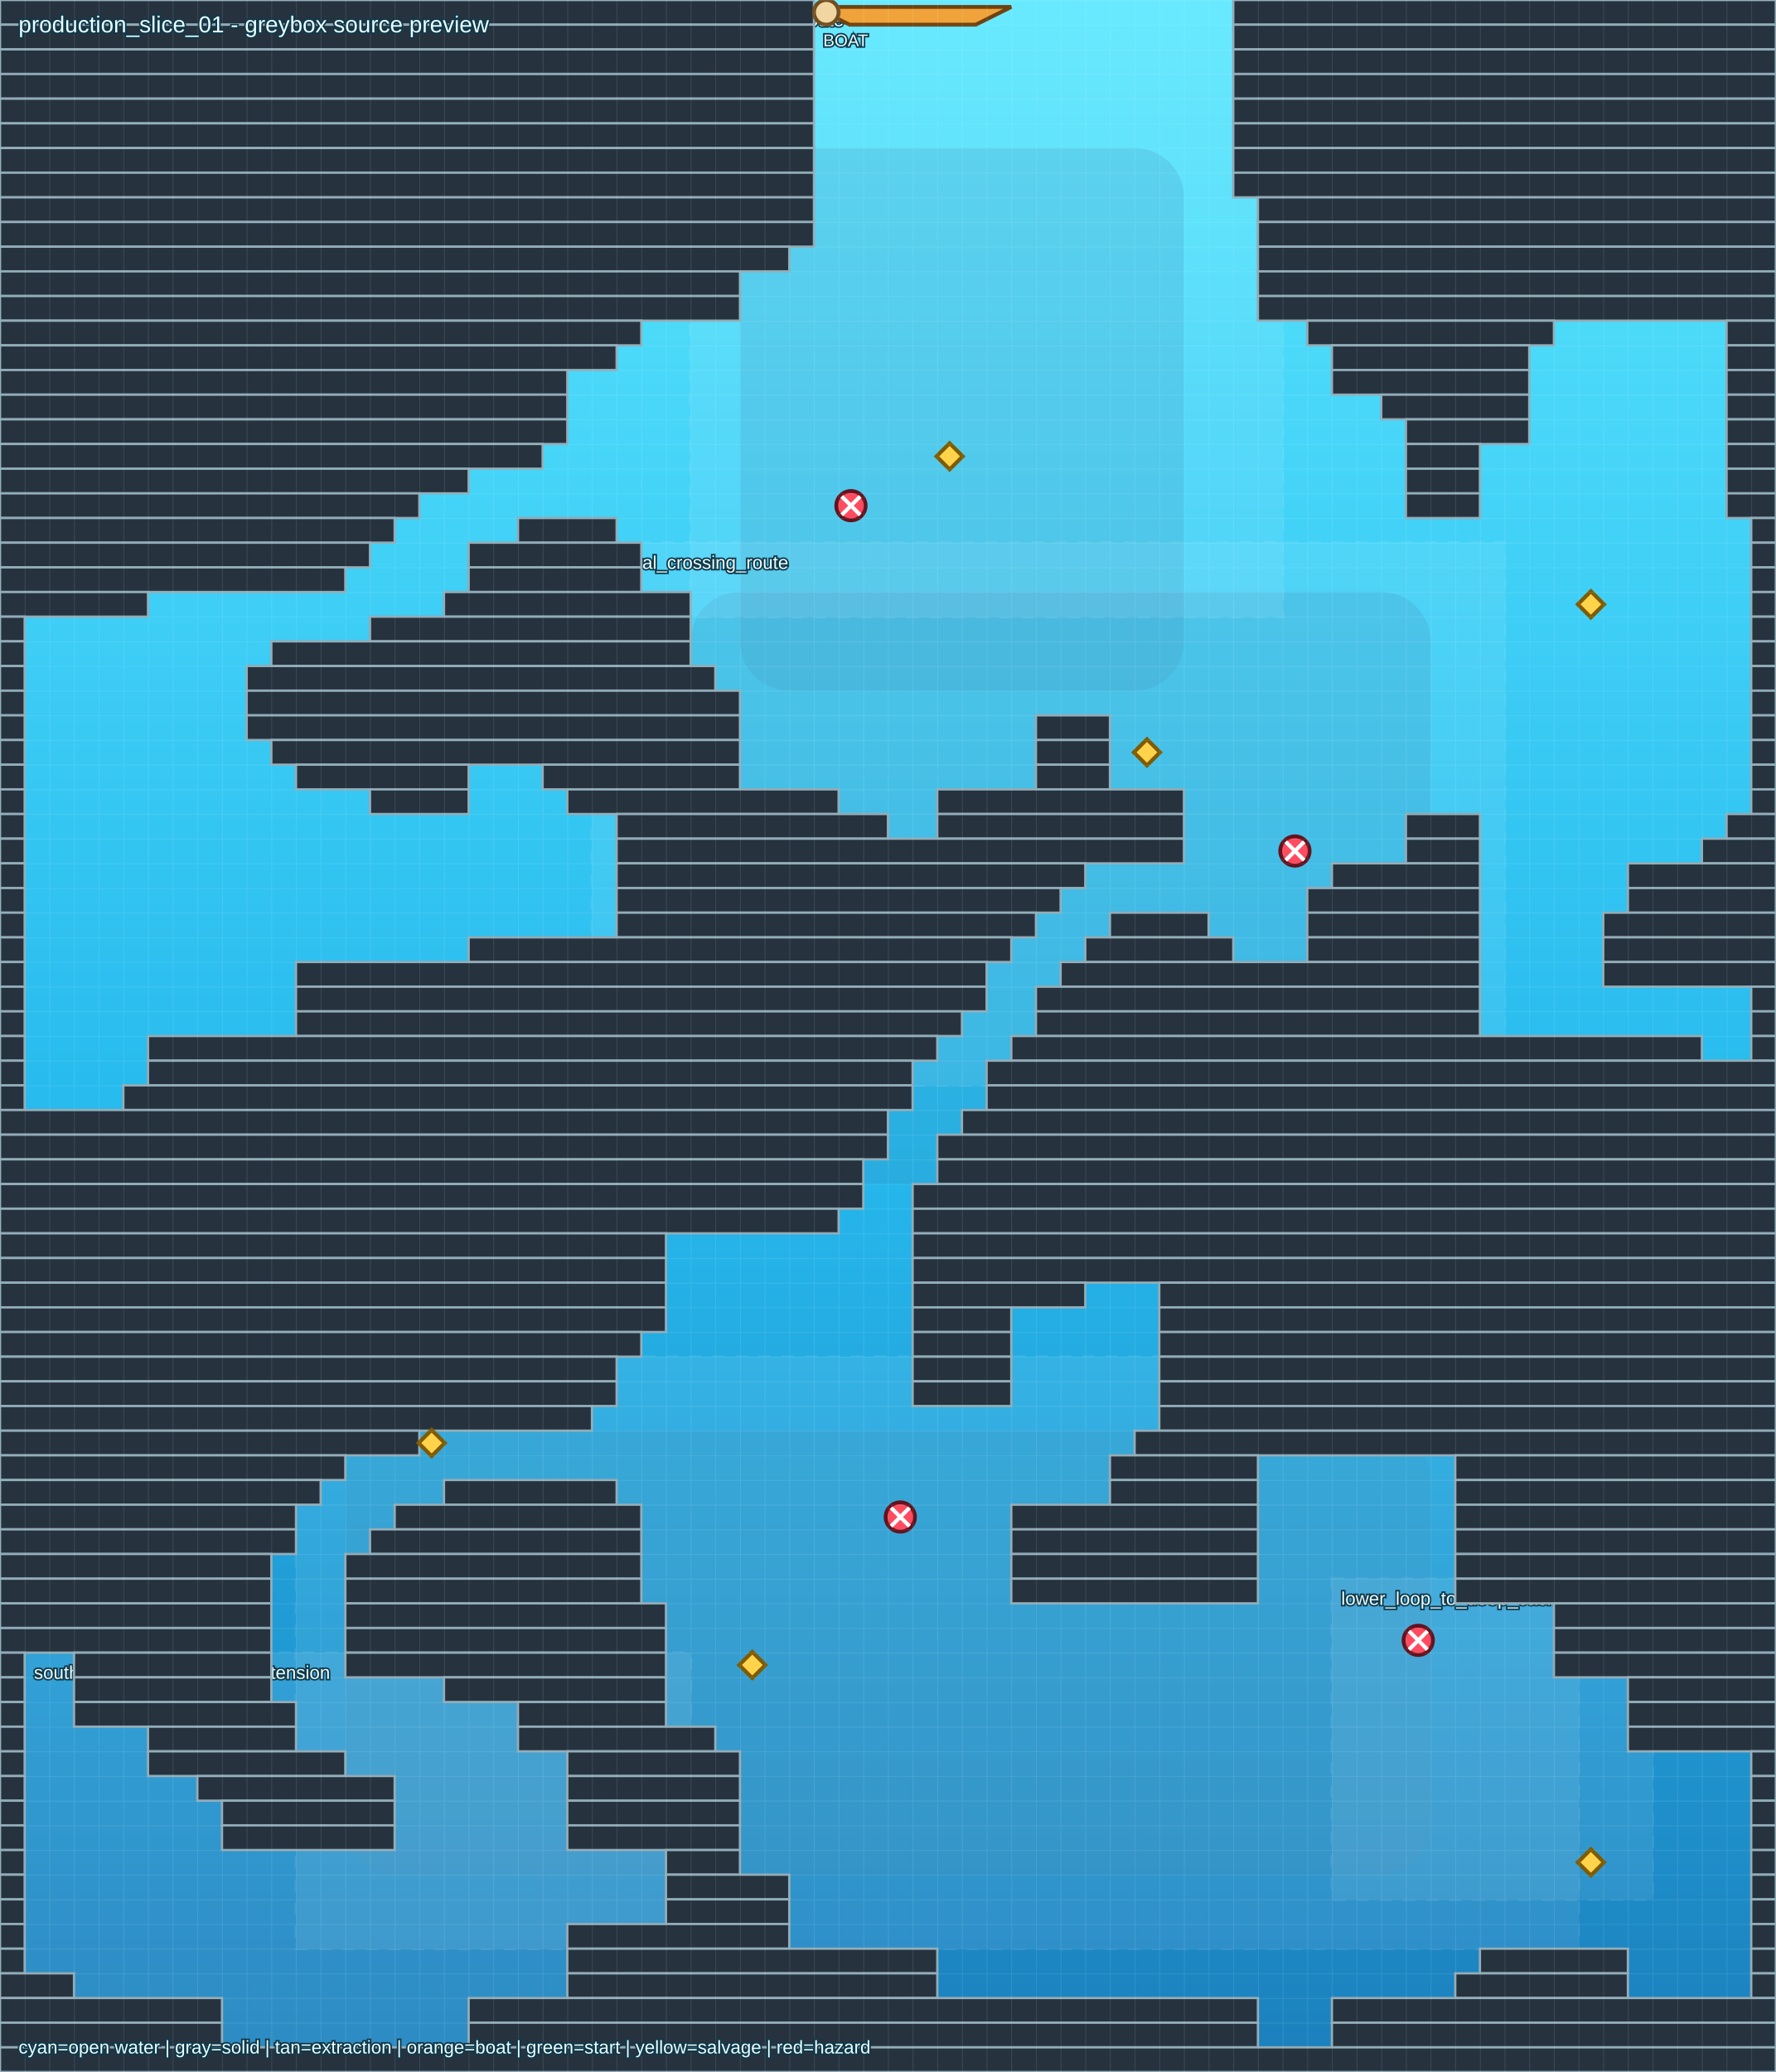
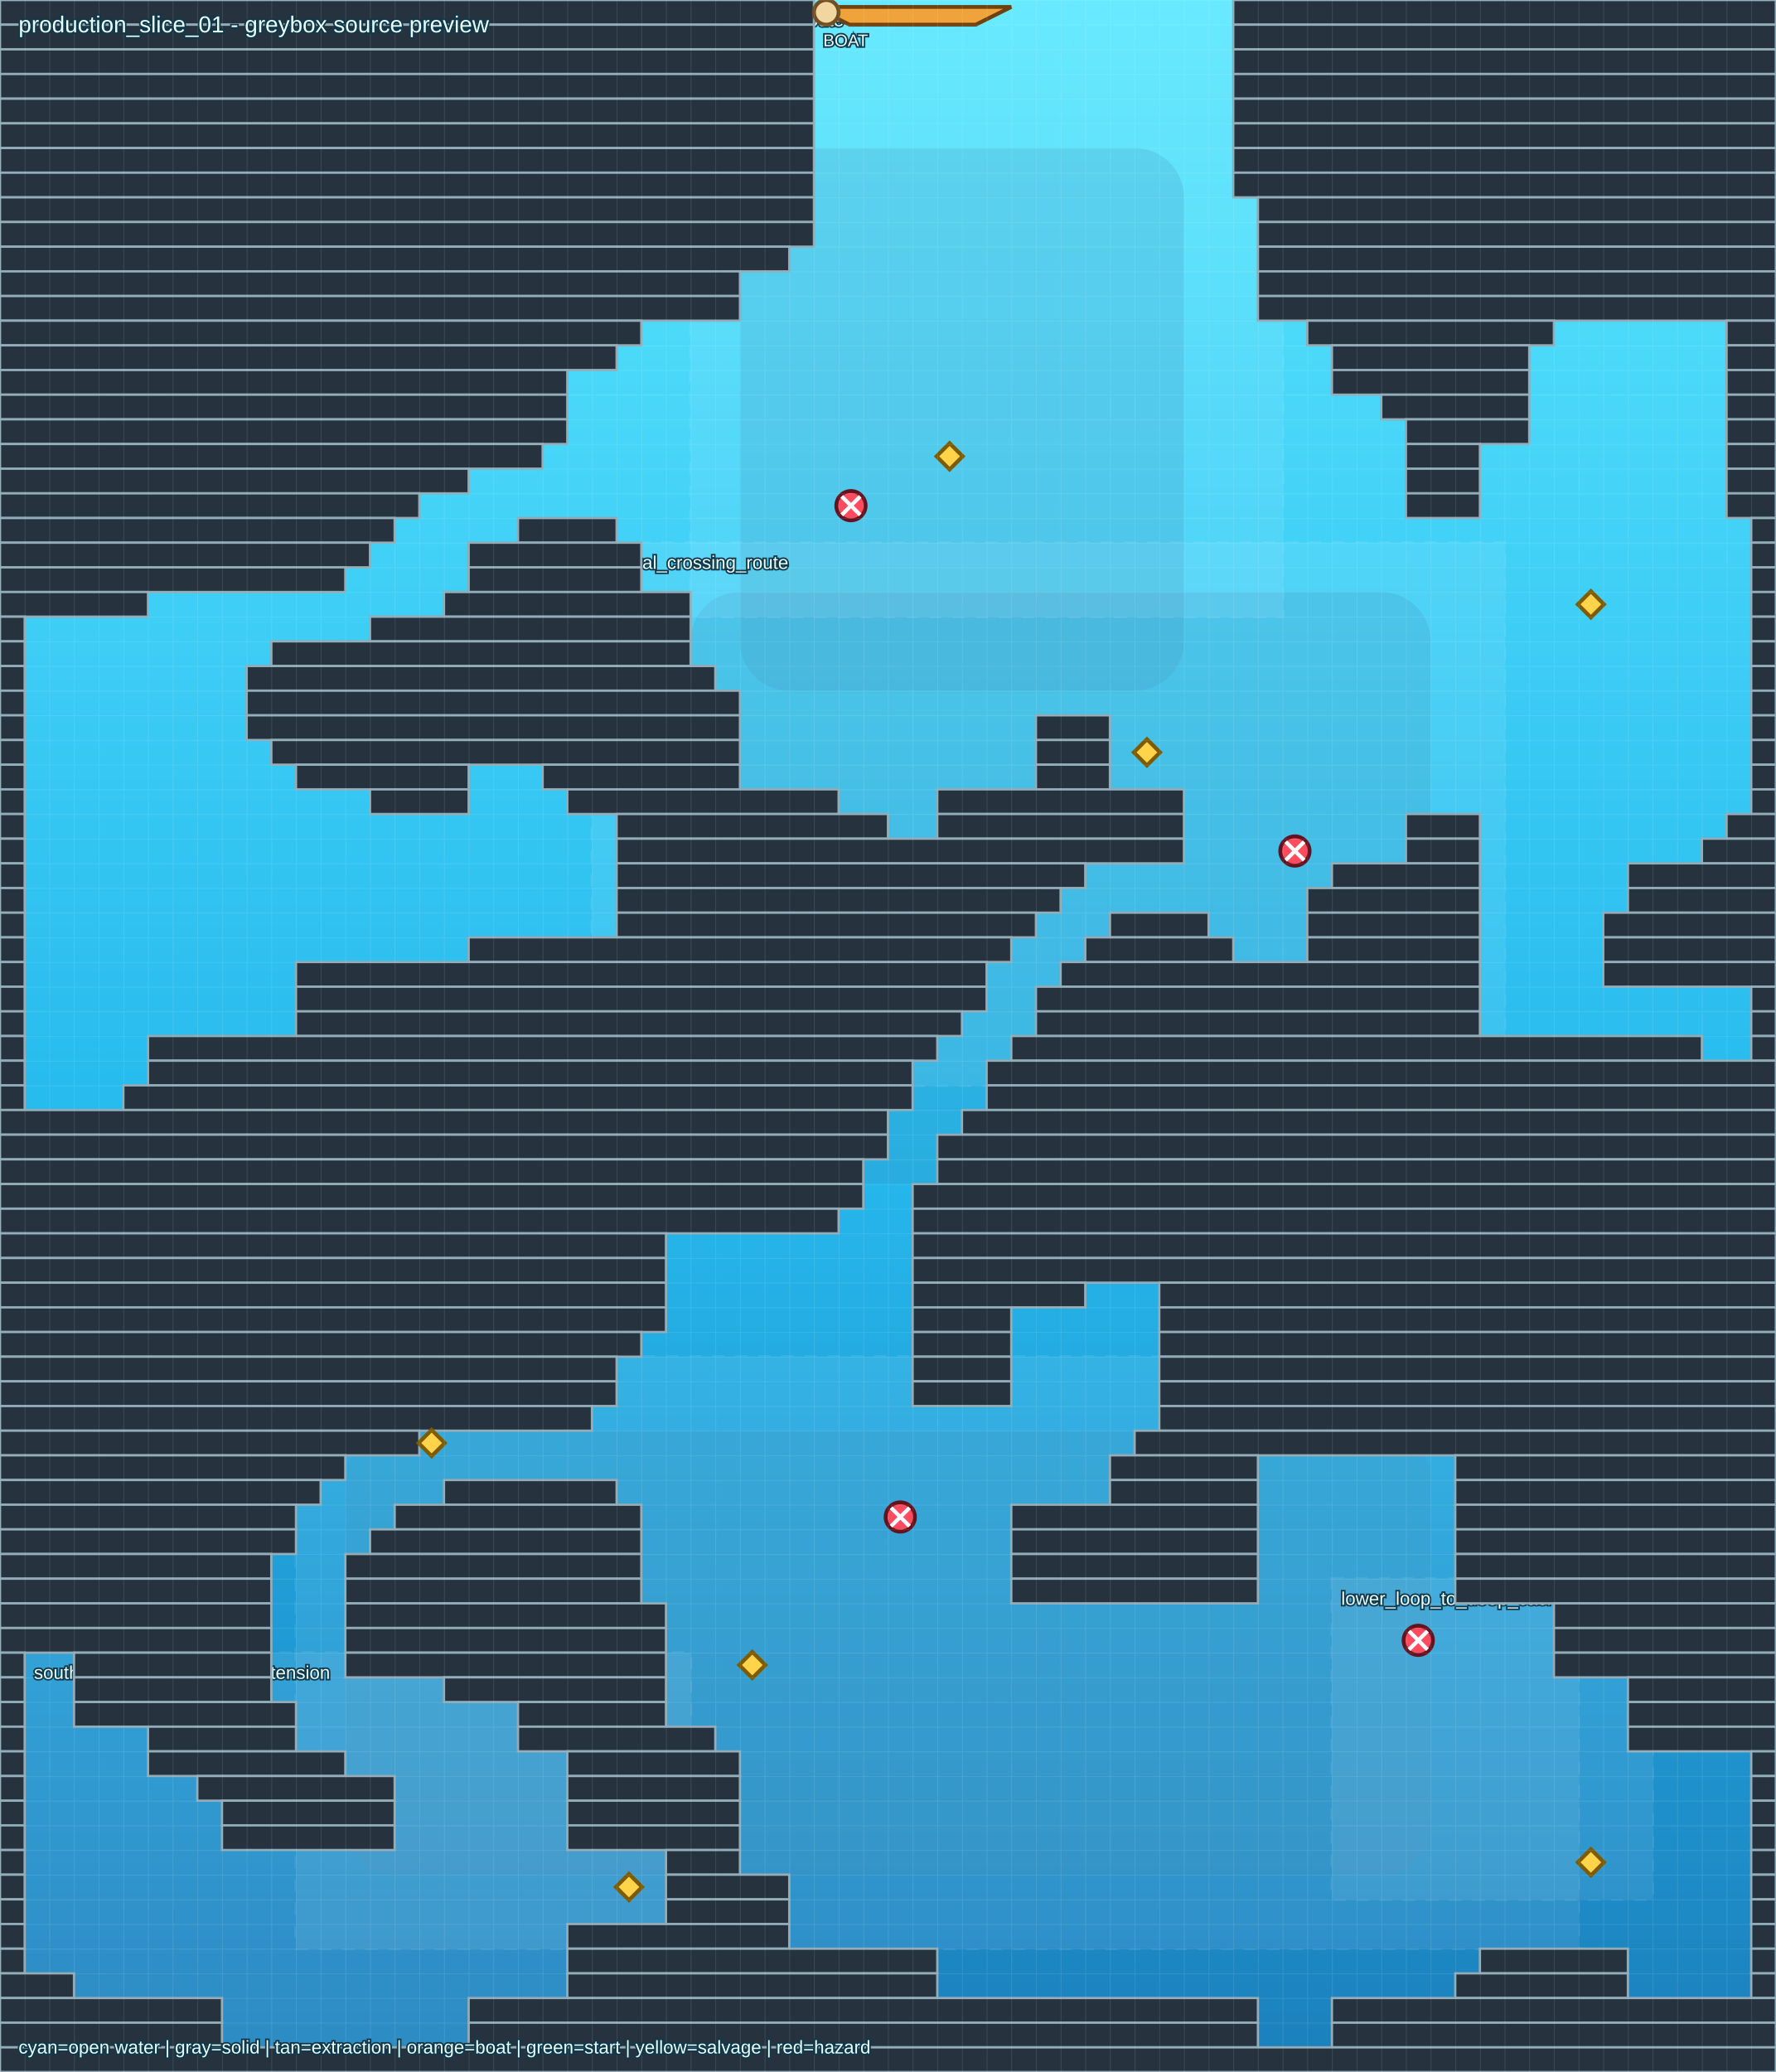
<svg xmlns="http://www.w3.org/2000/svg" viewBox="0 0 2304 2688" width="2304" height="2688">
  <defs>
    <linearGradient id="water" x1="0" y1="0" x2="0" y2="1">
      <stop offset="0%" stop-color="#4ee6ff" />
      <stop offset="55%" stop-color="#13b3ec" />
      <stop offset="100%" stop-color="#0874b7" />
    </linearGradient>
    <pattern id="grid" width="32" height="32" patternUnits="userSpaceOnUse">
      <path d="M 32 0 L 0 0 0 32" fill="none" stroke="#d8f7ff" stroke-width="1" opacity="0.22" />
    </pattern>
  </defs>
  <rect x="0" y="0" width="2304" height="2688" fill="url(#water)" />
  <rect x="960" y="192" width="576" height="704" rx="64" fill="#237fad" opacity="0.22" />
  <rect x="896" y="768" width="960" height="768" rx="64" fill="#237fad" opacity="0.22" />
  <rect x="448" y="1856" width="1408" height="576" rx="64" fill="#237fad" opacity="0.22" />
  <rect x="0" y="0" width="2304" height="2688" fill="#ffffff" opacity="0.08" stroke="#ffffff" stroke-width="4" stroke-dasharray="16 14" />
  <text x="12.0" y="34.0" fill="#eaffff" font-family="Arial, sans-serif" font-size="24" paint-order="stroke" stroke="#10384a" stroke-width="4">production_slice_bounds</text>
  <rect x="896" y="0" width="768" height="800" fill="#ffffff" opacity="0.08" stroke="#ffffff" stroke-width="4" stroke-dasharray="16 14" />
  <text x="908.0" y="34.0" fill="#eaffff" font-family="Arial, sans-serif" font-size="24" paint-order="stroke" stroke="#10384a" stroke-width="4">entry_shaft_route</text>
  <rect x="768" y="704" width="1184" height="704" fill="#ffffff" opacity="0.08" stroke="#ffffff" stroke-width="4" stroke-dasharray="16 14" />
  <text x="780.0" y="738.0" fill="#eaffff" font-family="Arial, sans-serif" font-size="24" paint-order="stroke" stroke="#10384a" stroke-width="4">central_crossing_route</text>
  <rect x="384" y="1760" width="1664" height="768" fill="#ffffff" opacity="0.08" stroke="#ffffff" stroke-width="4" stroke-dasharray="16 14" />
  <text x="396.0" y="1794.0" fill="#eaffff" font-family="Arial, sans-serif" font-size="24" paint-order="stroke" stroke="#10384a" stroke-width="4">lower_loop_route</text>
  <rect x="32" y="2144" width="864" height="512" fill="#ffffff" opacity="0.08" stroke="#ffffff" stroke-width="4" stroke-dasharray="16 14" />
  <text x="44.0" y="2178.0" fill="#eaffff" font-family="Arial, sans-serif" font-size="24" paint-order="stroke" stroke="#10384a" stroke-width="4">southwest_return_pocket_extension</text>
  <rect x="1728" y="2048" width="416" height="416" fill="#ffffff" opacity="0.08" stroke="#ffffff" stroke-width="4" stroke-dasharray="16 14" />
  <text x="1740.0" y="2082.0" fill="#eaffff" font-family="Arial, sans-serif" font-size="24" paint-order="stroke" stroke="#10384a" stroke-width="4">lower_loop_to_deep_cache_pressure</text>
  <rect x="0" y="0" width="1056" height="32" fill="#26333f" stroke="#8ea9b5" stroke-width="3" />
  <rect x="1600" y="0" width="704" height="32" fill="#26333f" stroke="#8ea9b5" stroke-width="3" />
  <rect x="0" y="32" width="1056" height="32" fill="#26333f" stroke="#8ea9b5" stroke-width="3" />
  <rect x="1600" y="32" width="704" height="32" fill="#26333f" stroke="#8ea9b5" stroke-width="3" />
  <rect x="0" y="64" width="1056" height="32" fill="#26333f" stroke="#8ea9b5" stroke-width="3" />
  <rect x="1600" y="64" width="704" height="32" fill="#26333f" stroke="#8ea9b5" stroke-width="3" />
  <rect x="0" y="96" width="1056" height="32" fill="#26333f" stroke="#8ea9b5" stroke-width="3" />
  <rect x="1600" y="96" width="704" height="32" fill="#26333f" stroke="#8ea9b5" stroke-width="3" />
  <rect x="0" y="128" width="1056" height="32" fill="#26333f" stroke="#8ea9b5" stroke-width="3" />
  <rect x="1600" y="128" width="704" height="32" fill="#26333f" stroke="#8ea9b5" stroke-width="3" />
  <rect x="0" y="160" width="1056" height="32" fill="#26333f" stroke="#8ea9b5" stroke-width="3" />
  <rect x="1600" y="160" width="704" height="32" fill="#26333f" stroke="#8ea9b5" stroke-width="3" />
  <rect x="0" y="192" width="1056" height="32" fill="#26333f" stroke="#8ea9b5" stroke-width="3" />
  <rect x="1600" y="192" width="704" height="32" fill="#26333f" stroke="#8ea9b5" stroke-width="3" />
  <rect x="0" y="224" width="1056" height="32" fill="#26333f" stroke="#8ea9b5" stroke-width="3" />
  <rect x="1600" y="224" width="704" height="32" fill="#26333f" stroke="#8ea9b5" stroke-width="3" />
  <rect x="0" y="256" width="1056" height="32" fill="#26333f" stroke="#8ea9b5" stroke-width="3" />
  <rect x="1632" y="256" width="672" height="32" fill="#26333f" stroke="#8ea9b5" stroke-width="3" />
  <rect x="0" y="288" width="1056" height="32" fill="#26333f" stroke="#8ea9b5" stroke-width="3" />
  <rect x="1632" y="288" width="672" height="32" fill="#26333f" stroke="#8ea9b5" stroke-width="3" />
  <rect x="0" y="320" width="1024" height="32" fill="#26333f" stroke="#8ea9b5" stroke-width="3" />
  <rect x="1632" y="320" width="672" height="32" fill="#26333f" stroke="#8ea9b5" stroke-width="3" />
  <rect x="0" y="352" width="960" height="32" fill="#26333f" stroke="#8ea9b5" stroke-width="3" />
  <rect x="1632" y="352" width="672" height="32" fill="#26333f" stroke="#8ea9b5" stroke-width="3" />
  <rect x="0" y="384" width="960" height="32" fill="#26333f" stroke="#8ea9b5" stroke-width="3" />
  <rect x="1632" y="384" width="672" height="32" fill="#26333f" stroke="#8ea9b5" stroke-width="3" />
  <rect x="0" y="416" width="832" height="32" fill="#26333f" stroke="#8ea9b5" stroke-width="3" />
  <rect x="1696" y="416" width="320" height="32" fill="#26333f" stroke="#8ea9b5" stroke-width="3" />
  <rect x="2240" y="416" width="64" height="32" fill="#26333f" stroke="#8ea9b5" stroke-width="3" />
  <rect x="0" y="448" width="800" height="32" fill="#26333f" stroke="#8ea9b5" stroke-width="3" />
  <rect x="1728" y="448" width="256" height="32" fill="#26333f" stroke="#8ea9b5" stroke-width="3" />
  <rect x="2240" y="448" width="64" height="32" fill="#26333f" stroke="#8ea9b5" stroke-width="3" />
  <rect x="0" y="480" width="736" height="32" fill="#26333f" stroke="#8ea9b5" stroke-width="3" />
  <rect x="1728" y="480" width="256" height="32" fill="#26333f" stroke="#8ea9b5" stroke-width="3" />
  <rect x="2240" y="480" width="64" height="32" fill="#26333f" stroke="#8ea9b5" stroke-width="3" />
  <rect x="0" y="512" width="736" height="32" fill="#26333f" stroke="#8ea9b5" stroke-width="3" />
  <rect x="1792" y="512" width="192" height="32" fill="#26333f" stroke="#8ea9b5" stroke-width="3" />
  <rect x="2240" y="512" width="64" height="32" fill="#26333f" stroke="#8ea9b5" stroke-width="3" />
  <rect x="0" y="544" width="736" height="32" fill="#26333f" stroke="#8ea9b5" stroke-width="3" />
  <rect x="1824" y="544" width="160" height="32" fill="#26333f" stroke="#8ea9b5" stroke-width="3" />
  <rect x="2240" y="544" width="64" height="32" fill="#26333f" stroke="#8ea9b5" stroke-width="3" />
  <rect x="0" y="576" width="704" height="32" fill="#26333f" stroke="#8ea9b5" stroke-width="3" />
  <rect x="1824" y="576" width="96" height="32" fill="#26333f" stroke="#8ea9b5" stroke-width="3" />
  <rect x="2240" y="576" width="64" height="32" fill="#26333f" stroke="#8ea9b5" stroke-width="3" />
  <rect x="0" y="608" width="608" height="32" fill="#26333f" stroke="#8ea9b5" stroke-width="3" />
  <rect x="1824" y="608" width="96" height="32" fill="#26333f" stroke="#8ea9b5" stroke-width="3" />
  <rect x="2240" y="608" width="64" height="32" fill="#26333f" stroke="#8ea9b5" stroke-width="3" />
  <rect x="0" y="640" width="544" height="32" fill="#26333f" stroke="#8ea9b5" stroke-width="3" />
  <rect x="1824" y="640" width="96" height="32" fill="#26333f" stroke="#8ea9b5" stroke-width="3" />
  <rect x="2240" y="640" width="64" height="32" fill="#26333f" stroke="#8ea9b5" stroke-width="3" />
  <rect x="0" y="672" width="512" height="32" fill="#26333f" stroke="#8ea9b5" stroke-width="3" />
  <rect x="672" y="672" width="128" height="32" fill="#26333f" stroke="#8ea9b5" stroke-width="3" />
  <rect x="2272" y="672" width="32" height="32" fill="#26333f" stroke="#8ea9b5" stroke-width="3" />
  <rect x="0" y="704" width="480" height="32" fill="#26333f" stroke="#8ea9b5" stroke-width="3" />
  <rect x="608" y="704" width="224" height="32" fill="#26333f" stroke="#8ea9b5" stroke-width="3" />
  <rect x="2272" y="704" width="32" height="32" fill="#26333f" stroke="#8ea9b5" stroke-width="3" />
  <rect x="0" y="736" width="448" height="32" fill="#26333f" stroke="#8ea9b5" stroke-width="3" />
  <rect x="608" y="736" width="224" height="32" fill="#26333f" stroke="#8ea9b5" stroke-width="3" />
  <rect x="2272" y="736" width="32" height="32" fill="#26333f" stroke="#8ea9b5" stroke-width="3" />
  <rect x="0" y="768" width="192" height="32" fill="#26333f" stroke="#8ea9b5" stroke-width="3" />
  <rect x="576" y="768" width="320" height="32" fill="#26333f" stroke="#8ea9b5" stroke-width="3" />
  <rect x="2272" y="768" width="32" height="32" fill="#26333f" stroke="#8ea9b5" stroke-width="3" />
  <rect x="0" y="800" width="32" height="32" fill="#26333f" stroke="#8ea9b5" stroke-width="3" />
  <rect x="480" y="800" width="416" height="32" fill="#26333f" stroke="#8ea9b5" stroke-width="3" />
  <rect x="2272" y="800" width="32" height="32" fill="#26333f" stroke="#8ea9b5" stroke-width="3" />
  <rect x="0" y="832" width="32" height="32" fill="#26333f" stroke="#8ea9b5" stroke-width="3" />
  <rect x="352" y="832" width="544" height="32" fill="#26333f" stroke="#8ea9b5" stroke-width="3" />
  <rect x="2272" y="832" width="32" height="32" fill="#26333f" stroke="#8ea9b5" stroke-width="3" />
  <rect x="0" y="864" width="32" height="32" fill="#26333f" stroke="#8ea9b5" stroke-width="3" />
  <rect x="320" y="864" width="608" height="32" fill="#26333f" stroke="#8ea9b5" stroke-width="3" />
  <rect x="2272" y="864" width="32" height="32" fill="#26333f" stroke="#8ea9b5" stroke-width="3" />
  <rect x="0" y="896" width="32" height="32" fill="#26333f" stroke="#8ea9b5" stroke-width="3" />
  <rect x="320" y="896" width="640" height="32" fill="#26333f" stroke="#8ea9b5" stroke-width="3" />
  <rect x="2272" y="896" width="32" height="32" fill="#26333f" stroke="#8ea9b5" stroke-width="3" />
  <rect x="0" y="928" width="32" height="32" fill="#26333f" stroke="#8ea9b5" stroke-width="3" />
  <rect x="320" y="928" width="640" height="32" fill="#26333f" stroke="#8ea9b5" stroke-width="3" />
  <rect x="1344" y="928" width="96" height="32" fill="#26333f" stroke="#8ea9b5" stroke-width="3" />
  <rect x="2272" y="928" width="32" height="32" fill="#26333f" stroke="#8ea9b5" stroke-width="3" />
  <rect x="0" y="960" width="32" height="32" fill="#26333f" stroke="#8ea9b5" stroke-width="3" />
  <rect x="352" y="960" width="608" height="32" fill="#26333f" stroke="#8ea9b5" stroke-width="3" />
  <rect x="1344" y="960" width="96" height="32" fill="#26333f" stroke="#8ea9b5" stroke-width="3" />
  <rect x="2272" y="960" width="32" height="32" fill="#26333f" stroke="#8ea9b5" stroke-width="3" />
  <rect x="0" y="992" width="32" height="32" fill="#26333f" stroke="#8ea9b5" stroke-width="3" />
  <rect x="384" y="992" width="224" height="32" fill="#26333f" stroke="#8ea9b5" stroke-width="3" />
  <rect x="704" y="992" width="256" height="32" fill="#26333f" stroke="#8ea9b5" stroke-width="3" />
  <rect x="1344" y="992" width="96" height="32" fill="#26333f" stroke="#8ea9b5" stroke-width="3" />
  <rect x="2272" y="992" width="32" height="32" fill="#26333f" stroke="#8ea9b5" stroke-width="3" />
  <rect x="0" y="1024" width="32" height="32" fill="#26333f" stroke="#8ea9b5" stroke-width="3" />
  <rect x="480" y="1024" width="128" height="32" fill="#26333f" stroke="#8ea9b5" stroke-width="3" />
  <rect x="736" y="1024" width="352" height="32" fill="#26333f" stroke="#8ea9b5" stroke-width="3" />
  <rect x="1216" y="1024" width="320" height="32" fill="#26333f" stroke="#8ea9b5" stroke-width="3" />
  <rect x="2272" y="1024" width="32" height="32" fill="#26333f" stroke="#8ea9b5" stroke-width="3" />
  <rect x="0" y="1056" width="32" height="32" fill="#26333f" stroke="#8ea9b5" stroke-width="3" />
  <rect x="800" y="1056" width="352" height="32" fill="#26333f" stroke="#8ea9b5" stroke-width="3" />
  <rect x="1216" y="1056" width="320" height="32" fill="#26333f" stroke="#8ea9b5" stroke-width="3" />
  <rect x="1824" y="1056" width="96" height="32" fill="#26333f" stroke="#8ea9b5" stroke-width="3" />
  <rect x="2240" y="1056" width="64" height="32" fill="#26333f" stroke="#8ea9b5" stroke-width="3" />
  <rect x="0" y="1088" width="32" height="32" fill="#26333f" stroke="#8ea9b5" stroke-width="3" />
  <rect x="800" y="1088" width="736" height="32" fill="#26333f" stroke="#8ea9b5" stroke-width="3" />
  <rect x="1824" y="1088" width="96" height="32" fill="#26333f" stroke="#8ea9b5" stroke-width="3" />
  <rect x="2208" y="1088" width="96" height="32" fill="#26333f" stroke="#8ea9b5" stroke-width="3" />
  <rect x="0" y="1120" width="32" height="32" fill="#26333f" stroke="#8ea9b5" stroke-width="3" />
  <rect x="800" y="1120" width="608" height="32" fill="#26333f" stroke="#8ea9b5" stroke-width="3" />
  <rect x="1728" y="1120" width="192" height="32" fill="#26333f" stroke="#8ea9b5" stroke-width="3" />
  <rect x="2112" y="1120" width="192" height="32" fill="#26333f" stroke="#8ea9b5" stroke-width="3" />
  <rect x="0" y="1152" width="32" height="32" fill="#26333f" stroke="#8ea9b5" stroke-width="3" />
  <rect x="800" y="1152" width="576" height="32" fill="#26333f" stroke="#8ea9b5" stroke-width="3" />
  <rect x="1696" y="1152" width="224" height="32" fill="#26333f" stroke="#8ea9b5" stroke-width="3" />
  <rect x="2112" y="1152" width="192" height="32" fill="#26333f" stroke="#8ea9b5" stroke-width="3" />
  <rect x="0" y="1184" width="32" height="32" fill="#26333f" stroke="#8ea9b5" stroke-width="3" />
  <rect x="800" y="1184" width="544" height="32" fill="#26333f" stroke="#8ea9b5" stroke-width="3" />
  <rect x="1440" y="1184" width="128" height="32" fill="#26333f" stroke="#8ea9b5" stroke-width="3" />
  <rect x="1696" y="1184" width="224" height="32" fill="#26333f" stroke="#8ea9b5" stroke-width="3" />
  <rect x="2080" y="1184" width="224" height="32" fill="#26333f" stroke="#8ea9b5" stroke-width="3" />
  <rect x="0" y="1216" width="32" height="32" fill="#26333f" stroke="#8ea9b5" stroke-width="3" />
  <rect x="608" y="1216" width="704" height="32" fill="#26333f" stroke="#8ea9b5" stroke-width="3" />
  <rect x="1408" y="1216" width="192" height="32" fill="#26333f" stroke="#8ea9b5" stroke-width="3" />
  <rect x="1696" y="1216" width="224" height="32" fill="#26333f" stroke="#8ea9b5" stroke-width="3" />
  <rect x="2080" y="1216" width="224" height="32" fill="#26333f" stroke="#8ea9b5" stroke-width="3" />
  <rect x="0" y="1248" width="32" height="32" fill="#26333f" stroke="#8ea9b5" stroke-width="3" />
  <rect x="384" y="1248" width="896" height="32" fill="#26333f" stroke="#8ea9b5" stroke-width="3" />
  <rect x="1376" y="1248" width="544" height="32" fill="#26333f" stroke="#8ea9b5" stroke-width="3" />
  <rect x="2080" y="1248" width="224" height="32" fill="#26333f" stroke="#8ea9b5" stroke-width="3" />
  <rect x="0" y="1280" width="32" height="32" fill="#26333f" stroke="#8ea9b5" stroke-width="3" />
  <rect x="384" y="1280" width="896" height="32" fill="#26333f" stroke="#8ea9b5" stroke-width="3" />
  <rect x="1344" y="1280" width="576" height="32" fill="#26333f" stroke="#8ea9b5" stroke-width="3" />
  <rect x="2272" y="1280" width="32" height="32" fill="#26333f" stroke="#8ea9b5" stroke-width="3" />
  <rect x="0" y="1312" width="32" height="32" fill="#26333f" stroke="#8ea9b5" stroke-width="3" />
  <rect x="384" y="1312" width="864" height="32" fill="#26333f" stroke="#8ea9b5" stroke-width="3" />
  <rect x="1344" y="1312" width="576" height="32" fill="#26333f" stroke="#8ea9b5" stroke-width="3" />
  <rect x="2272" y="1312" width="32" height="32" fill="#26333f" stroke="#8ea9b5" stroke-width="3" />
  <rect x="0" y="1344" width="32" height="32" fill="#26333f" stroke="#8ea9b5" stroke-width="3" />
  <rect x="192" y="1344" width="1024" height="32" fill="#26333f" stroke="#8ea9b5" stroke-width="3" />
  <rect x="1312" y="1344" width="896" height="32" fill="#26333f" stroke="#8ea9b5" stroke-width="3" />
  <rect x="2272" y="1344" width="32" height="32" fill="#26333f" stroke="#8ea9b5" stroke-width="3" />
  <rect x="0" y="1376" width="32" height="32" fill="#26333f" stroke="#8ea9b5" stroke-width="3" />
  <rect x="192" y="1376" width="992" height="32" fill="#26333f" stroke="#8ea9b5" stroke-width="3" />
  <rect x="1280" y="1376" width="1024" height="32" fill="#26333f" stroke="#8ea9b5" stroke-width="3" />
  <rect x="0" y="1408" width="32" height="32" fill="#26333f" stroke="#8ea9b5" stroke-width="3" />
  <rect x="160" y="1408" width="1024" height="32" fill="#26333f" stroke="#8ea9b5" stroke-width="3" />
  <rect x="1280" y="1408" width="1024" height="32" fill="#26333f" stroke="#8ea9b5" stroke-width="3" />
  <rect x="0" y="1440" width="1152" height="32" fill="#26333f" stroke="#8ea9b5" stroke-width="3" />
  <rect x="1248" y="1440" width="1056" height="32" fill="#26333f" stroke="#8ea9b5" stroke-width="3" />
  <rect x="0" y="1472" width="1152" height="32" fill="#26333f" stroke="#8ea9b5" stroke-width="3" />
  <rect x="1216" y="1472" width="1088" height="32" fill="#26333f" stroke="#8ea9b5" stroke-width="3" />
  <rect x="0" y="1504" width="1120" height="32" fill="#26333f" stroke="#8ea9b5" stroke-width="3" />
  <rect x="1216" y="1504" width="1088" height="32" fill="#26333f" stroke="#8ea9b5" stroke-width="3" />
  <rect x="0" y="1536" width="1120" height="32" fill="#26333f" stroke="#8ea9b5" stroke-width="3" />
  <rect x="1184" y="1536" width="1120" height="32" fill="#26333f" stroke="#8ea9b5" stroke-width="3" />
  <rect x="0" y="1568" width="1088" height="32" fill="#26333f" stroke="#8ea9b5" stroke-width="3" />
  <rect x="1184" y="1568" width="1120" height="32" fill="#26333f" stroke="#8ea9b5" stroke-width="3" />
  <rect x="0" y="1600" width="864" height="32" fill="#26333f" stroke="#8ea9b5" stroke-width="3" />
  <rect x="1184" y="1600" width="1120" height="32" fill="#26333f" stroke="#8ea9b5" stroke-width="3" />
  <rect x="0" y="1632" width="864" height="32" fill="#26333f" stroke="#8ea9b5" stroke-width="3" />
  <rect x="1184" y="1632" width="1120" height="32" fill="#26333f" stroke="#8ea9b5" stroke-width="3" />
  <rect x="0" y="1664" width="864" height="32" fill="#26333f" stroke="#8ea9b5" stroke-width="3" />
  <rect x="1184" y="1664" width="224" height="32" fill="#26333f" stroke="#8ea9b5" stroke-width="3" />
  <rect x="1504" y="1664" width="800" height="32" fill="#26333f" stroke="#8ea9b5" stroke-width="3" />
  <rect x="0" y="1696" width="864" height="32" fill="#26333f" stroke="#8ea9b5" stroke-width="3" />
  <rect x="1184" y="1696" width="128" height="32" fill="#26333f" stroke="#8ea9b5" stroke-width="3" />
  <rect x="1504" y="1696" width="800" height="32" fill="#26333f" stroke="#8ea9b5" stroke-width="3" />
  <rect x="0" y="1728" width="832" height="32" fill="#26333f" stroke="#8ea9b5" stroke-width="3" />
  <rect x="1184" y="1728" width="128" height="32" fill="#26333f" stroke="#8ea9b5" stroke-width="3" />
  <rect x="1504" y="1728" width="800" height="32" fill="#26333f" stroke="#8ea9b5" stroke-width="3" />
  <rect x="0" y="1760" width="800" height="32" fill="#26333f" stroke="#8ea9b5" stroke-width="3" />
  <rect x="1184" y="1760" width="128" height="32" fill="#26333f" stroke="#8ea9b5" stroke-width="3" />
  <rect x="1504" y="1760" width="800" height="32" fill="#26333f" stroke="#8ea9b5" stroke-width="3" />
  <rect x="0" y="1792" width="800" height="32" fill="#26333f" stroke="#8ea9b5" stroke-width="3" />
  <rect x="1184" y="1792" width="128" height="32" fill="#26333f" stroke="#8ea9b5" stroke-width="3" />
  <rect x="1504" y="1792" width="800" height="32" fill="#26333f" stroke="#8ea9b5" stroke-width="3" />
  <rect x="0" y="1824" width="768" height="32" fill="#26333f" stroke="#8ea9b5" stroke-width="3" />
  <rect x="1504" y="1824" width="800" height="32" fill="#26333f" stroke="#8ea9b5" stroke-width="3" />
  <rect x="0" y="1856" width="544" height="32" fill="#26333f" stroke="#8ea9b5" stroke-width="3" />
  <rect x="1472" y="1856" width="832" height="32" fill="#26333f" stroke="#8ea9b5" stroke-width="3" />
  <rect x="0" y="1888" width="448" height="32" fill="#26333f" stroke="#8ea9b5" stroke-width="3" />
  <rect x="1440" y="1888" width="192" height="32" fill="#26333f" stroke="#8ea9b5" stroke-width="3" />
  <rect x="1888" y="1888" width="416" height="32" fill="#26333f" stroke="#8ea9b5" stroke-width="3" />
  <rect x="0" y="1920" width="416" height="32" fill="#26333f" stroke="#8ea9b5" stroke-width="3" />
  <rect x="576" y="1920" width="224" height="32" fill="#26333f" stroke="#8ea9b5" stroke-width="3" />
  <rect x="1440" y="1920" width="192" height="32" fill="#26333f" stroke="#8ea9b5" stroke-width="3" />
  <rect x="1888" y="1920" width="416" height="32" fill="#26333f" stroke="#8ea9b5" stroke-width="3" />
  <rect x="0" y="1952" width="384" height="32" fill="#26333f" stroke="#8ea9b5" stroke-width="3" />
  <rect x="512" y="1952" width="320" height="32" fill="#26333f" stroke="#8ea9b5" stroke-width="3" />
  <rect x="1312" y="1952" width="320" height="32" fill="#26333f" stroke="#8ea9b5" stroke-width="3" />
  <rect x="1888" y="1952" width="416" height="32" fill="#26333f" stroke="#8ea9b5" stroke-width="3" />
  <rect x="0" y="1984" width="384" height="32" fill="#26333f" stroke="#8ea9b5" stroke-width="3" />
  <rect x="480" y="1984" width="352" height="32" fill="#26333f" stroke="#8ea9b5" stroke-width="3" />
  <rect x="1312" y="1984" width="320" height="32" fill="#26333f" stroke="#8ea9b5" stroke-width="3" />
  <rect x="1888" y="1984" width="416" height="32" fill="#26333f" stroke="#8ea9b5" stroke-width="3" />
  <rect x="0" y="2016" width="352" height="32" fill="#26333f" stroke="#8ea9b5" stroke-width="3" />
  <rect x="448" y="2016" width="384" height="32" fill="#26333f" stroke="#8ea9b5" stroke-width="3" />
  <rect x="1312" y="2016" width="320" height="32" fill="#26333f" stroke="#8ea9b5" stroke-width="3" />
  <rect x="1888" y="2016" width="416" height="32" fill="#26333f" stroke="#8ea9b5" stroke-width="3" />
  <rect x="0" y="2048" width="352" height="32" fill="#26333f" stroke="#8ea9b5" stroke-width="3" />
  <rect x="448" y="2048" width="384" height="32" fill="#26333f" stroke="#8ea9b5" stroke-width="3" />
  <rect x="1312" y="2048" width="320" height="32" fill="#26333f" stroke="#8ea9b5" stroke-width="3" />
  <rect x="1888" y="2048" width="416" height="32" fill="#26333f" stroke="#8ea9b5" stroke-width="3" />
  <rect x="0" y="2080" width="352" height="32" fill="#26333f" stroke="#8ea9b5" stroke-width="3" />
  <rect x="448" y="2080" width="416" height="32" fill="#26333f" stroke="#8ea9b5" stroke-width="3" />
  <rect x="2016" y="2080" width="288" height="32" fill="#26333f" stroke="#8ea9b5" stroke-width="3" />
  <rect x="0" y="2112" width="352" height="32" fill="#26333f" stroke="#8ea9b5" stroke-width="3" />
  <rect x="448" y="2112" width="416" height="32" fill="#26333f" stroke="#8ea9b5" stroke-width="3" />
  <rect x="2016" y="2112" width="288" height="32" fill="#26333f" stroke="#8ea9b5" stroke-width="3" />
  <rect x="0" y="2144" width="32" height="32" fill="#26333f" stroke="#8ea9b5" stroke-width="3" />
  <rect x="96" y="2144" width="256" height="32" fill="#26333f" stroke="#8ea9b5" stroke-width="3" />
  <rect x="448" y="2144" width="416" height="32" fill="#26333f" stroke="#8ea9b5" stroke-width="3" />
  <rect x="2016" y="2144" width="288" height="32" fill="#26333f" stroke="#8ea9b5" stroke-width="3" />
  <rect x="0" y="2176" width="32" height="32" fill="#26333f" stroke="#8ea9b5" stroke-width="3" />
  <rect x="96" y="2176" width="256" height="32" fill="#26333f" stroke="#8ea9b5" stroke-width="3" />
  <rect x="576" y="2176" width="288" height="32" fill="#26333f" stroke="#8ea9b5" stroke-width="3" />
  <rect x="2112" y="2176" width="192" height="32" fill="#26333f" stroke="#8ea9b5" stroke-width="3" />
  <rect x="0" y="2208" width="32" height="32" fill="#26333f" stroke="#8ea9b5" stroke-width="3" />
  <rect x="96" y="2208" width="288" height="32" fill="#26333f" stroke="#8ea9b5" stroke-width="3" />
  <rect x="672" y="2208" width="192" height="32" fill="#26333f" stroke="#8ea9b5" stroke-width="3" />
  <rect x="2112" y="2208" width="192" height="32" fill="#26333f" stroke="#8ea9b5" stroke-width="3" />
  <rect x="0" y="2240" width="32" height="32" fill="#26333f" stroke="#8ea9b5" stroke-width="3" />
  <rect x="192" y="2240" width="192" height="32" fill="#26333f" stroke="#8ea9b5" stroke-width="3" />
  <rect x="672" y="2240" width="256" height="32" fill="#26333f" stroke="#8ea9b5" stroke-width="3" />
  <rect x="2112" y="2240" width="192" height="32" fill="#26333f" stroke="#8ea9b5" stroke-width="3" />
  <rect x="0" y="2272" width="32" height="32" fill="#26333f" stroke="#8ea9b5" stroke-width="3" />
  <rect x="192" y="2272" width="256" height="32" fill="#26333f" stroke="#8ea9b5" stroke-width="3" />
  <rect x="736" y="2272" width="224" height="32" fill="#26333f" stroke="#8ea9b5" stroke-width="3" />
  <rect x="2272" y="2272" width="32" height="32" fill="#26333f" stroke="#8ea9b5" stroke-width="3" />
  <rect x="0" y="2304" width="32" height="32" fill="#26333f" stroke="#8ea9b5" stroke-width="3" />
  <rect x="256" y="2304" width="256" height="32" fill="#26333f" stroke="#8ea9b5" stroke-width="3" />
  <rect x="736" y="2304" width="224" height="32" fill="#26333f" stroke="#8ea9b5" stroke-width="3" />
  <rect x="2272" y="2304" width="32" height="32" fill="#26333f" stroke="#8ea9b5" stroke-width="3" />
  <rect x="0" y="2336" width="32" height="32" fill="#26333f" stroke="#8ea9b5" stroke-width="3" />
  <rect x="288" y="2336" width="224" height="32" fill="#26333f" stroke="#8ea9b5" stroke-width="3" />
  <rect x="736" y="2336" width="224" height="32" fill="#26333f" stroke="#8ea9b5" stroke-width="3" />
  <rect x="2272" y="2336" width="32" height="32" fill="#26333f" stroke="#8ea9b5" stroke-width="3" />
  <rect x="0" y="2368" width="32" height="32" fill="#26333f" stroke="#8ea9b5" stroke-width="3" />
  <rect x="288" y="2368" width="224" height="32" fill="#26333f" stroke="#8ea9b5" stroke-width="3" />
  <rect x="736" y="2368" width="224" height="32" fill="#26333f" stroke="#8ea9b5" stroke-width="3" />
  <rect x="2272" y="2368" width="32" height="32" fill="#26333f" stroke="#8ea9b5" stroke-width="3" />
  <rect x="0" y="2400" width="32" height="32" fill="#26333f" stroke="#8ea9b5" stroke-width="3" />
  <rect x="864" y="2400" width="96" height="32" fill="#26333f" stroke="#8ea9b5" stroke-width="3" />
  <rect x="2272" y="2400" width="32" height="32" fill="#26333f" stroke="#8ea9b5" stroke-width="3" />
  <rect x="0" y="2432" width="32" height="32" fill="#26333f" stroke="#8ea9b5" stroke-width="3" />
  <rect x="864" y="2432" width="160" height="32" fill="#26333f" stroke="#8ea9b5" stroke-width="3" />
  <rect x="2272" y="2432" width="32" height="32" fill="#26333f" stroke="#8ea9b5" stroke-width="3" />
  <rect x="0" y="2464" width="32" height="32" fill="#26333f" stroke="#8ea9b5" stroke-width="3" />
  <rect x="864" y="2464" width="160" height="32" fill="#26333f" stroke="#8ea9b5" stroke-width="3" />
  <rect x="2272" y="2464" width="32" height="32" fill="#26333f" stroke="#8ea9b5" stroke-width="3" />
  <rect x="0" y="2496" width="32" height="32" fill="#26333f" stroke="#8ea9b5" stroke-width="3" />
  <rect x="736" y="2496" width="288" height="32" fill="#26333f" stroke="#8ea9b5" stroke-width="3" />
  <rect x="2272" y="2496" width="32" height="32" fill="#26333f" stroke="#8ea9b5" stroke-width="3" />
  <rect x="0" y="2528" width="32" height="32" fill="#26333f" stroke="#8ea9b5" stroke-width="3" />
  <rect x="736" y="2528" width="480" height="32" fill="#26333f" stroke="#8ea9b5" stroke-width="3" />
  <rect x="1920" y="2528" width="192" height="32" fill="#26333f" stroke="#8ea9b5" stroke-width="3" />
  <rect x="2272" y="2528" width="32" height="32" fill="#26333f" stroke="#8ea9b5" stroke-width="3" />
  <rect x="0" y="2560" width="96" height="32" fill="#26333f" stroke="#8ea9b5" stroke-width="3" />
  <rect x="736" y="2560" width="480" height="32" fill="#26333f" stroke="#8ea9b5" stroke-width="3" />
  <rect x="1888" y="2560" width="224" height="32" fill="#26333f" stroke="#8ea9b5" stroke-width="3" />
  <rect x="2272" y="2560" width="32" height="32" fill="#26333f" stroke="#8ea9b5" stroke-width="3" />
  <rect x="0" y="2592" width="288" height="32" fill="#26333f" stroke="#8ea9b5" stroke-width="3" />
  <rect x="608" y="2592" width="1024" height="32" fill="#26333f" stroke="#8ea9b5" stroke-width="3" />
  <rect x="1728" y="2592" width="576" height="32" fill="#26333f" stroke="#8ea9b5" stroke-width="3" />
  <rect x="0" y="2624" width="288" height="32" fill="#26333f" stroke="#8ea9b5" stroke-width="3" />
  <rect x="608" y="2624" width="1024" height="32" fill="#26333f" stroke="#8ea9b5" stroke-width="3" />
  <rect x="1728" y="2624" width="576" height="32" fill="#26333f" stroke="#8ea9b5" stroke-width="3" />
  <rect x="0" y="2656" width="2304" height="32" fill="#26333f" stroke="#8ea9b5" stroke-width="3" />
  <polygon points="1056.0,9.0 1312.0,9.0 1265.9,32.0 1102.1,32.0" fill="#f0a33a" stroke="#6e4210" stroke-width="5" />
  <circle cx="1072.0" cy="16.0" r="16" fill="#f2d6a2" stroke="#704e22" stroke-width="5" />
  <text x="1068.0" y="60.0" fill="#eaffff" font-family="Arial, sans-serif" font-size="22" paint-order="stroke" stroke="#10384a" stroke-width="4">BOAT</text>
  <polygon points="1232.0,575.0 1249.0,592.0 1232.0,609.0 1215.0,592.0" fill="#ffd34a" stroke="#7f5b00" stroke-width="5" />
  <polygon points="1488.0,959.0 1505.0,976.0 1488.0,993.0 1471.0,976.0" fill="#ffd34a" stroke="#7f5b00" stroke-width="5" />
  <polygon points="2064.0,767.0 2081.0,784.0 2064.0,801.0 2047.0,784.0" fill="#ffd34a" stroke="#7f5b00" stroke-width="5" />
  <polygon points="976.0,2143.0 993.0,2160.0 976.0,2177.0 959.0,2160.0" fill="#ffd34a" stroke="#7f5b00" stroke-width="5" />
  <polygon points="2064.0,2399.0 2081.0,2416.0 2064.0,2433.0 2047.0,2416.0" fill="#ffd34a" stroke="#7f5b00" stroke-width="5" />
+   <polygon points="816.0,2431.0 833.0,2448.0 816.0,2465.0 799.0,2448.0" fill="#ffd34a" stroke="#7f5b00" stroke-width="5" />
  <polygon points="560.0,1855.0 577.0,1872.0 560.0,1889.0 543.0,1872.0" fill="#ffd34a" stroke="#7f5b00" stroke-width="5" />
  <circle cx="1104.0" cy="656.0" r="19" fill="#ff4b5f" stroke="#64121d" stroke-width="5" />
  <line x1="1092.0" y1="644.0" x2="1116.0" y2="668.0" stroke="#ffffff" stroke-width="5" />
  <line x1="1116.0" y1="644.0" x2="1092.0" y2="668.0" stroke="#ffffff" stroke-width="5" />
  <circle cx="1680.0" cy="1104.0" r="19" fill="#ff4b5f" stroke="#64121d" stroke-width="5" />
  <line x1="1668.0" y1="1092.0" x2="1692.0" y2="1116.0" stroke="#ffffff" stroke-width="5" />
  <line x1="1692.0" y1="1092.0" x2="1668.0" y2="1116.0" stroke="#ffffff" stroke-width="5" />
  <circle cx="1168.0" cy="1968.0" r="19" fill="#ff4b5f" stroke="#64121d" stroke-width="5" />
  <line x1="1156.0" y1="1956.0" x2="1180.0" y2="1980.0" stroke="#ffffff" stroke-width="5" />
  <line x1="1180.0" y1="1956.0" x2="1156.0" y2="1980.0" stroke="#ffffff" stroke-width="5" />
  <circle cx="1840.0" cy="2128.0" r="19" fill="#ff4b5f" stroke="#64121d" stroke-width="5" />
  <line x1="1828.0" y1="2116.0" x2="1852.0" y2="2140.0" stroke="#ffffff" stroke-width="5" />
  <line x1="1852.0" y1="2116.0" x2="1828.0" y2="2140.0" stroke="#ffffff" stroke-width="5" />
  <rect x="0" y="0" width="2304" height="2688" fill="url(#grid)" />
  <text x="24.0" y="42.0" fill="#eaffff" font-family="Arial, sans-serif" font-size="30" paint-order="stroke" stroke="#10384a" stroke-width="4">production_slice_01 - greybox source preview</text>
  <text x="24.0" y="2664.0" fill="#eaffff" font-family="Arial, sans-serif" font-size="24" paint-order="stroke" stroke="#10384a" stroke-width="4">cyan=open water | gray=solid | tan=extraction | orange=boat | green=start | yellow=salvage | red=hazard</text>
</svg>
